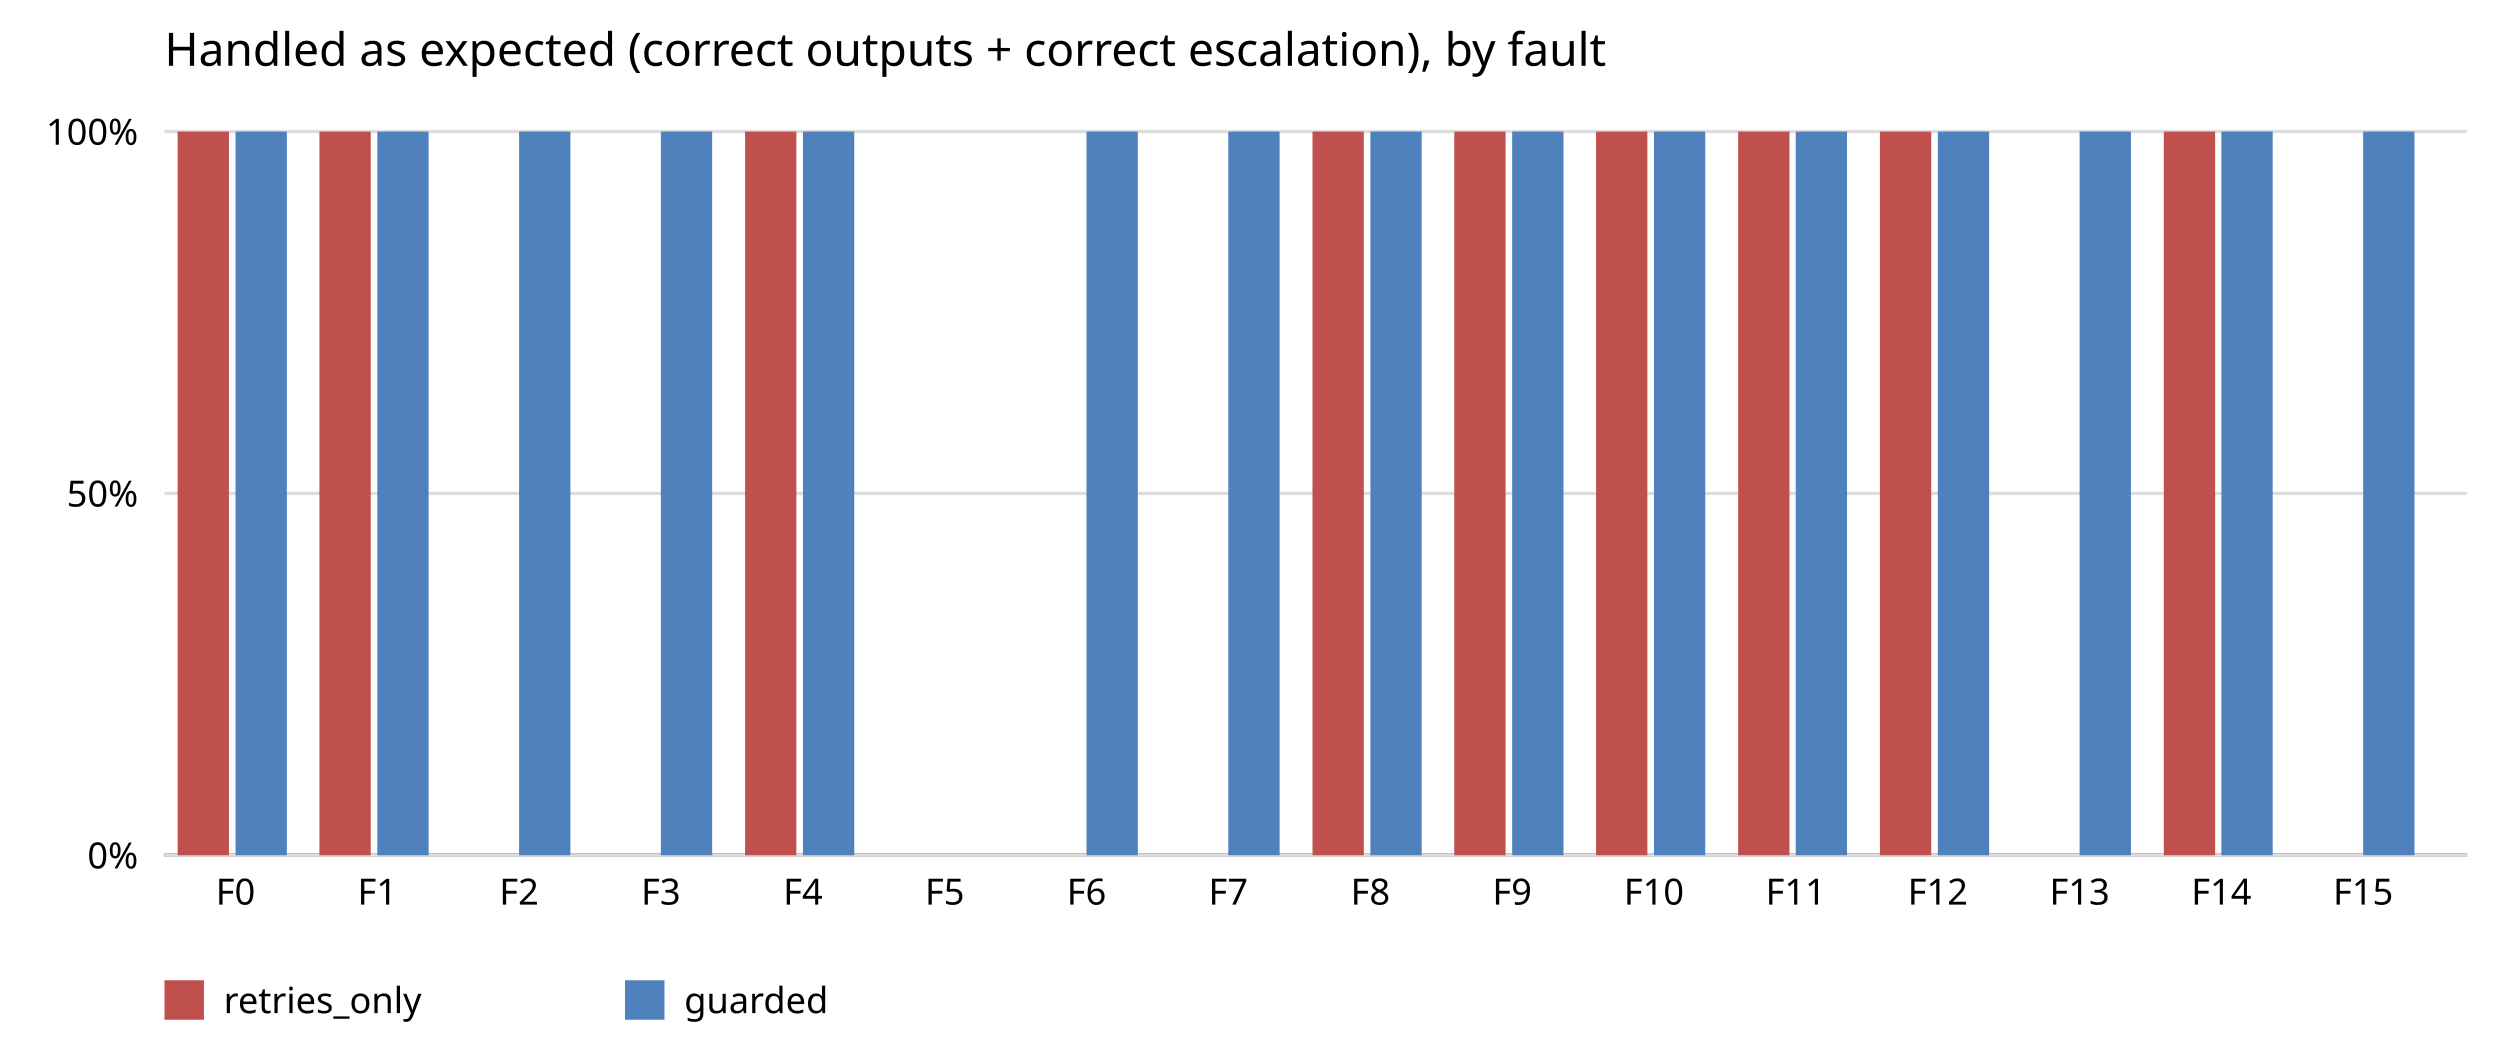
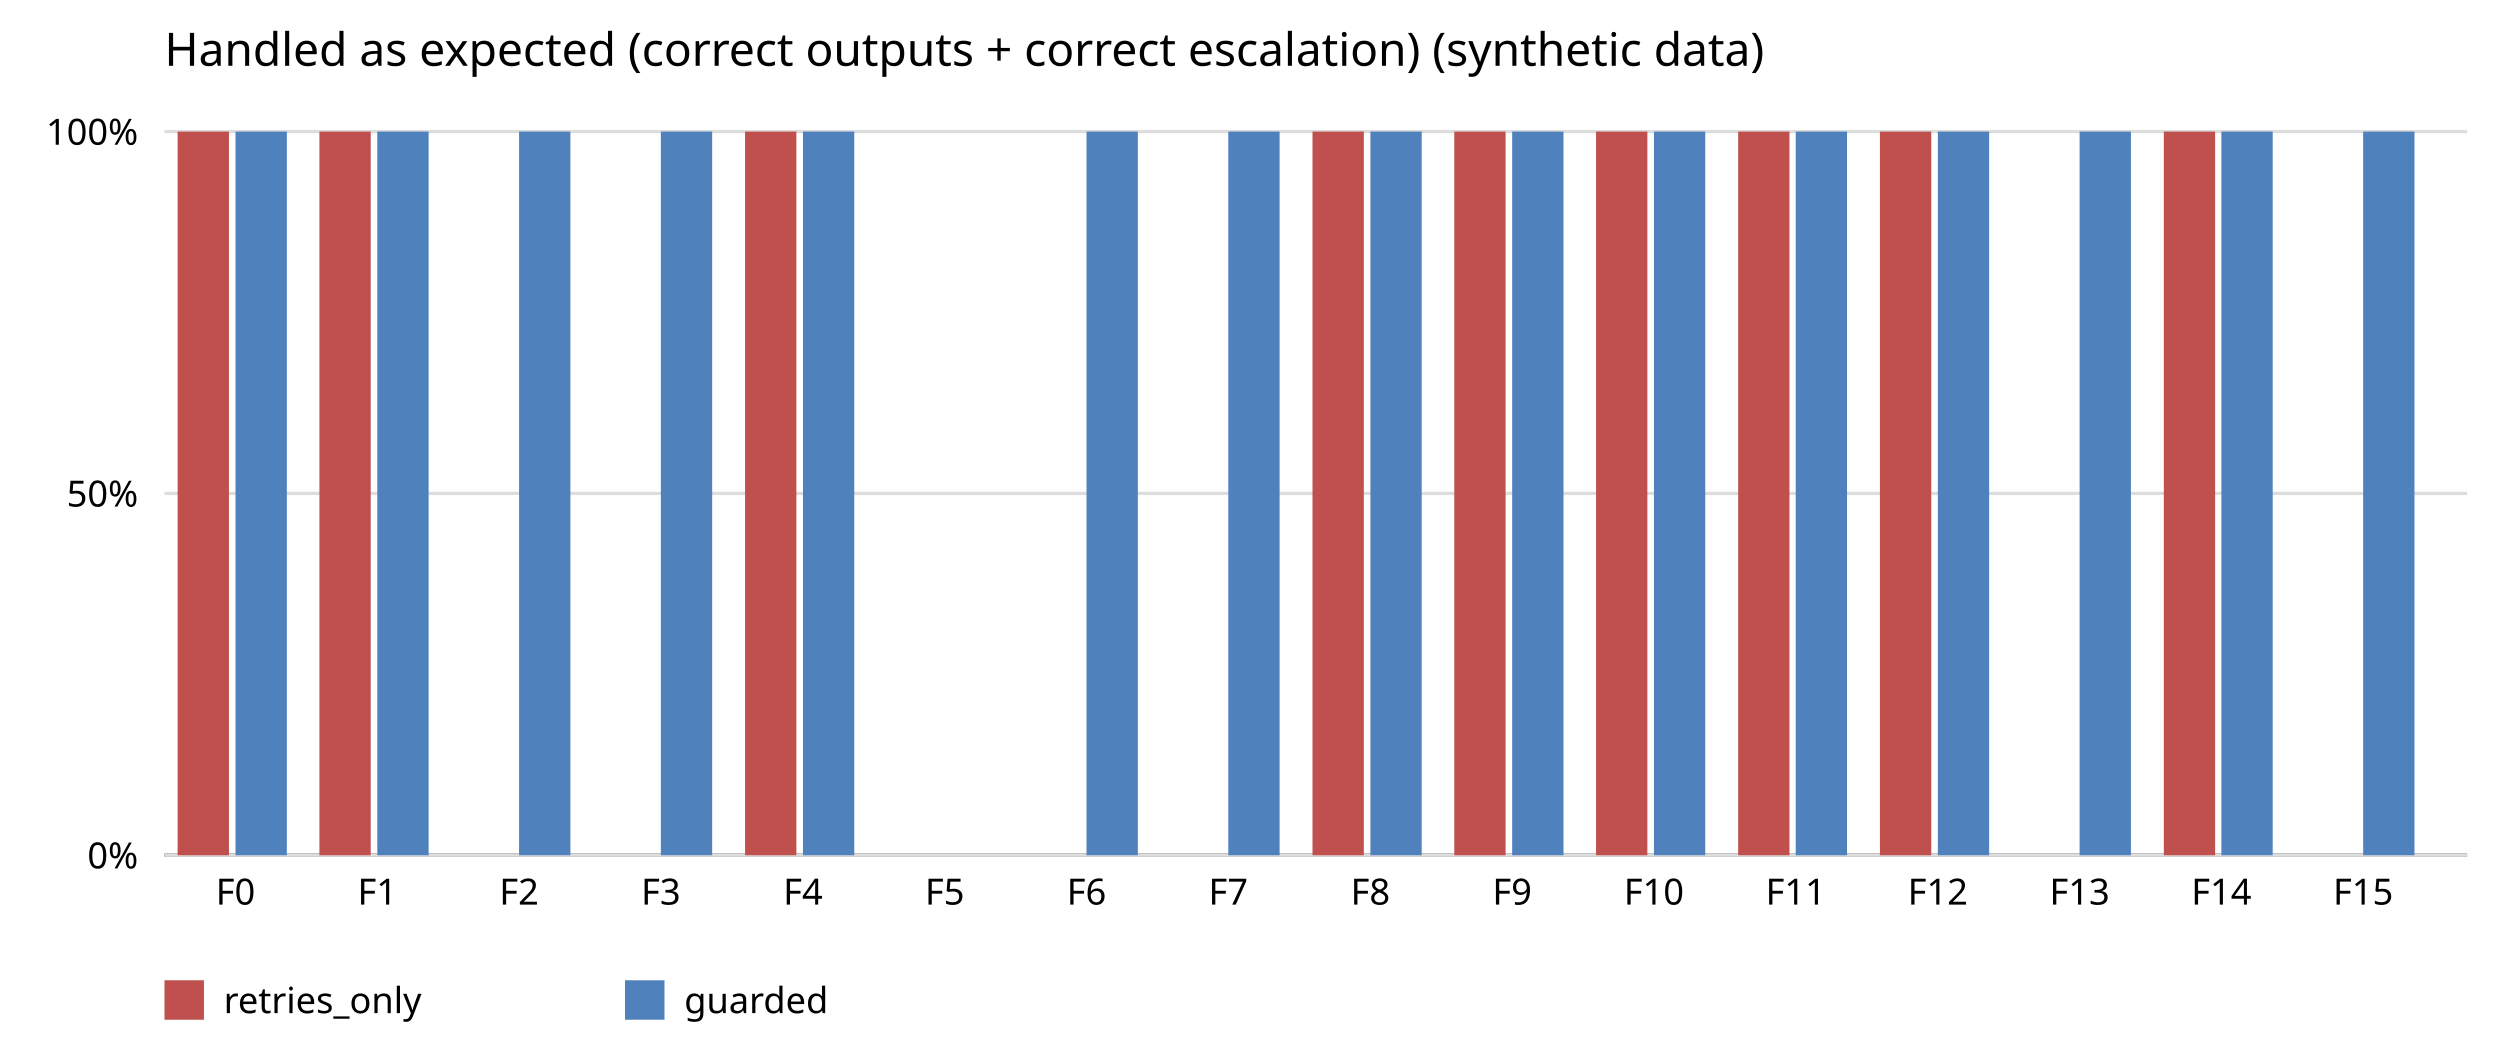
<svg xmlns="http://www.w3.org/2000/svg" width="760" height="320" font-family="sans-serif" font-size="11">
-   <text x="50" y="20" font-size="14">Handled as expected (correct outputs + correct escalation), by fault</text>
+   <text x="50" y="20" font-size="14">Handled as expected (correct outputs + correct escalation) (synthetic data)</text>
  <line x1="50" y1="260" x2="750" y2="260" stroke="#333" />
  <text x="42" y="264" text-anchor="end">0%</text>
  <line x1="50" y1="260" x2="750" y2="260" stroke="#ddd" />
  <text x="42" y="154.0" text-anchor="end">50%</text>
  <line x1="50" y1="150.0" x2="750" y2="150.0" stroke="#ddd" />
  <text x="42" y="44" text-anchor="end">100%</text>
  <line x1="50" y1="40" x2="750" y2="40" stroke="#ddd" />
  <rect x="54.0" y="40.0" width="15.6" height="220.0" fill="#c0504d" />
  <rect x="71.6" y="40.0" width="15.6" height="220.0" fill="#4f81bd" />
  <text x="71.6" y="275" text-anchor="middle">F0</text>
  <rect x="97.1" y="40.0" width="15.6" height="220.0" fill="#c0504d" />
  <rect x="114.7" y="40.0" width="15.6" height="220.0" fill="#4f81bd" />
  <text x="114.7" y="275" text-anchor="middle">F1</text>
  <rect x="140.2" y="260.0" width="15.6" height="0.0" fill="#c0504d" />
  <rect x="157.8" y="40.0" width="15.6" height="220.0" fill="#4f81bd" />
  <text x="157.8" y="275" text-anchor="middle">F2</text>
  <rect x="183.4" y="260.0" width="15.6" height="0.0" fill="#c0504d" />
  <rect x="200.9" y="40.0" width="15.6" height="220.0" fill="#4f81bd" />
  <text x="200.9" y="275" text-anchor="middle">F3</text>
  <rect x="226.5" y="40.0" width="15.6" height="220.0" fill="#c0504d" />
  <rect x="244.1" y="40.0" width="15.6" height="220.0" fill="#4f81bd" />
  <text x="244.1" y="275" text-anchor="middle">F4</text>
  <rect x="269.6" y="260.0" width="15.6" height="0.0" fill="#c0504d" />
  <rect x="287.2" y="260.0" width="15.6" height="0.0" fill="#4f81bd" />
  <text x="287.2" y="275" text-anchor="middle">F5</text>
  <rect x="312.8" y="260.0" width="15.6" height="0.0" fill="#c0504d" />
  <rect x="330.3" y="40.0" width="15.6" height="220.0" fill="#4f81bd" />
  <text x="330.3" y="275" text-anchor="middle">F6</text>
  <rect x="355.9" y="260.0" width="15.6" height="0.0" fill="#c0504d" />
  <rect x="373.4" y="40.0" width="15.6" height="220.0" fill="#4f81bd" />
  <text x="373.4" y="275" text-anchor="middle">F7</text>
  <rect x="399.0" y="40.0" width="15.6" height="220.0" fill="#c0504d" />
  <rect x="416.6" y="40.0" width="15.6" height="220.0" fill="#4f81bd" />
  <text x="416.6" y="275" text-anchor="middle">F8</text>
  <rect x="442.1" y="40.0" width="15.6" height="220.0" fill="#c0504d" />
  <rect x="459.7" y="40.0" width="15.6" height="220.0" fill="#4f81bd" />
  <text x="459.7" y="275" text-anchor="middle">F9</text>
  <rect x="485.2" y="40.0" width="15.6" height="220.0" fill="#c0504d" />
  <rect x="502.8" y="40.0" width="15.6" height="220.0" fill="#4f81bd" />
  <text x="502.8" y="275" text-anchor="middle">F10</text>
  <rect x="528.4" y="40.0" width="15.6" height="220.0" fill="#c0504d" />
  <rect x="545.9" y="40.0" width="15.6" height="220.0" fill="#4f81bd" />
  <text x="545.9" y="275" text-anchor="middle">F11</text>
  <rect x="571.5" y="40.0" width="15.6" height="220.0" fill="#c0504d" />
  <rect x="589.1" y="40.0" width="15.6" height="220.0" fill="#4f81bd" />
  <text x="589.1" y="275" text-anchor="middle">F12</text>
  <rect x="614.6" y="260.0" width="15.6" height="0.0" fill="#c0504d" />
  <rect x="632.2" y="40.0" width="15.6" height="220.0" fill="#4f81bd" />
  <text x="632.2" y="275" text-anchor="middle">F13</text>
  <rect x="657.8" y="40.0" width="15.6" height="220.0" fill="#c0504d" />
  <rect x="675.3" y="40.0" width="15.6" height="220.0" fill="#4f81bd" />
  <text x="675.3" y="275" text-anchor="middle">F14</text>
  <rect x="700.9" y="260.0" width="15.6" height="0.0" fill="#c0504d" />
  <rect x="718.4" y="40.0" width="15.6" height="220.0" fill="#4f81bd" />
  <text x="718.4" y="275" text-anchor="middle">F15</text>
  <rect x="50" y="298" width="12" height="12" fill="#c0504d" />
  <text x="68" y="308">retries_only</text>
  <rect x="190" y="298" width="12" height="12" fill="#4f81bd" />
  <text x="208" y="308">guarded</text>
</svg>
